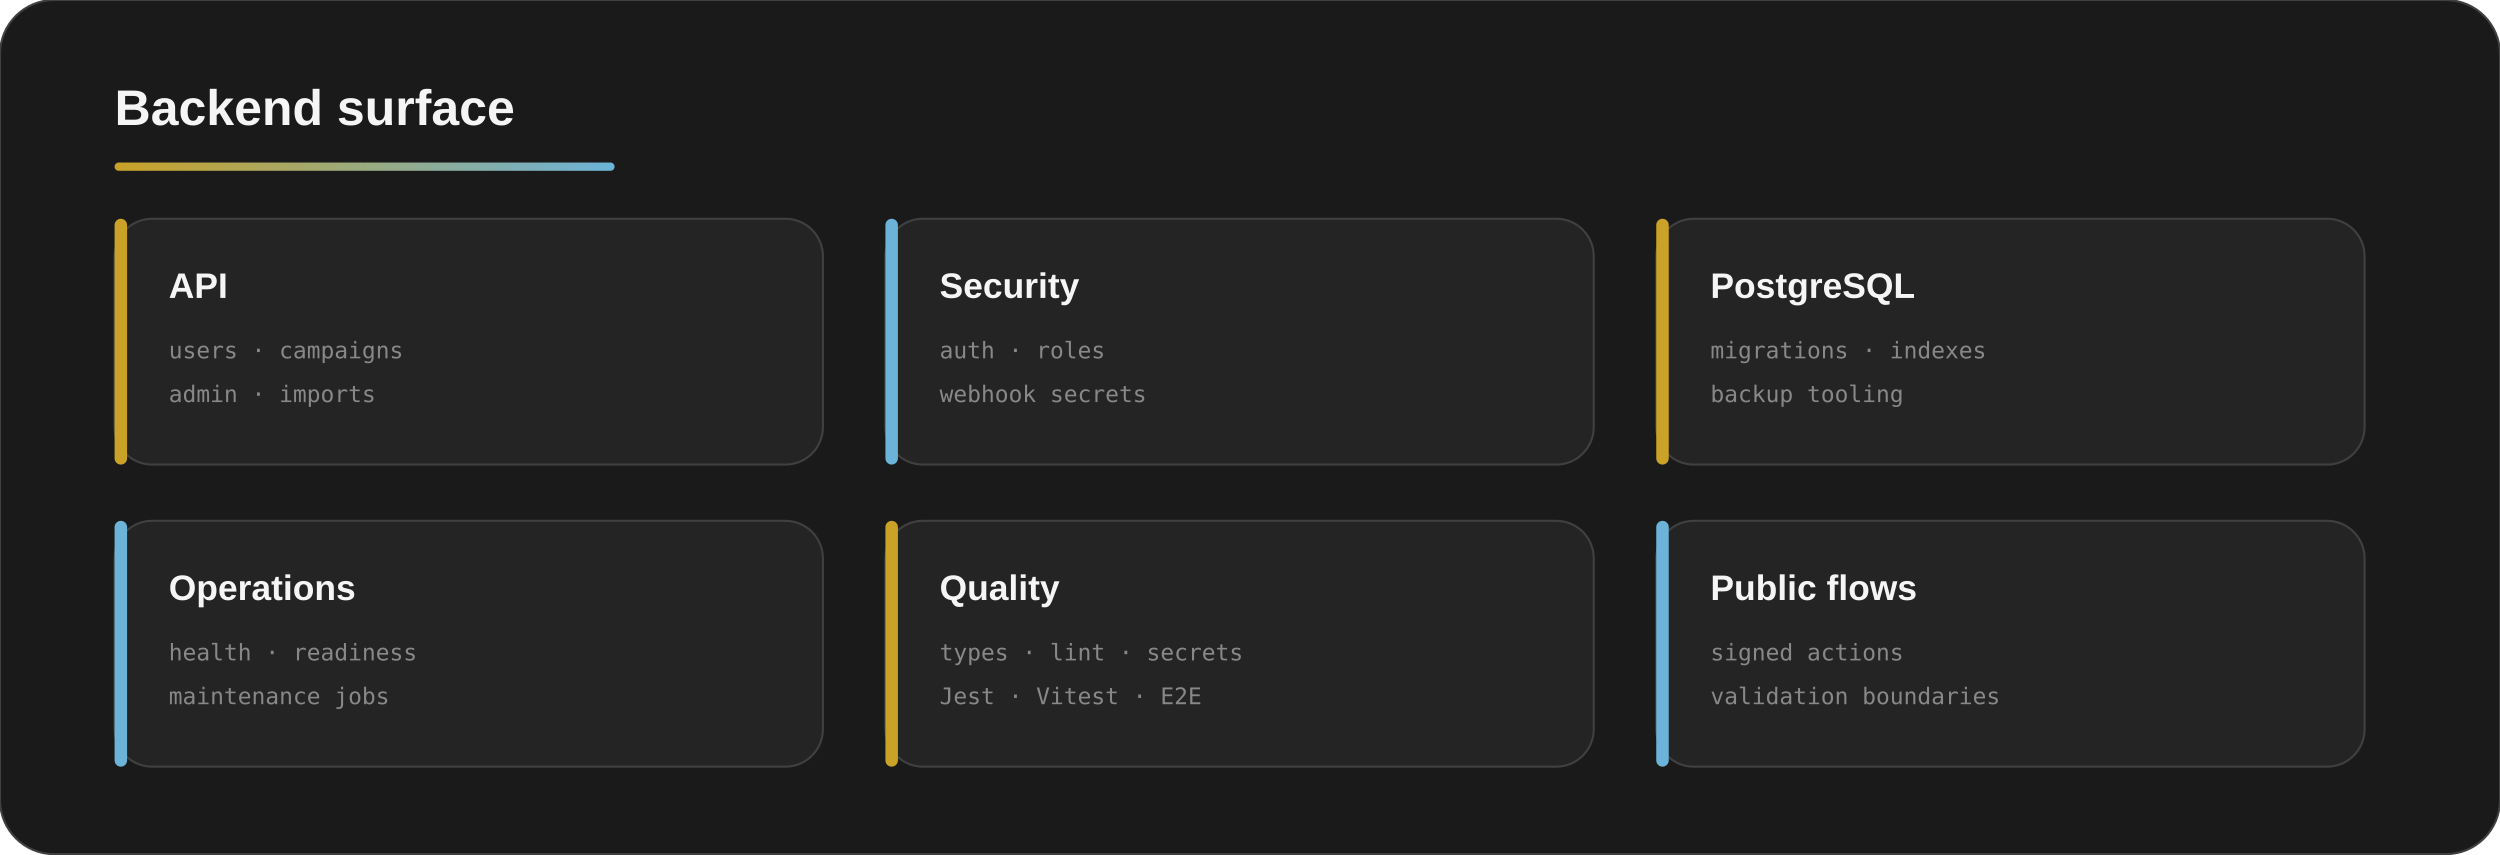
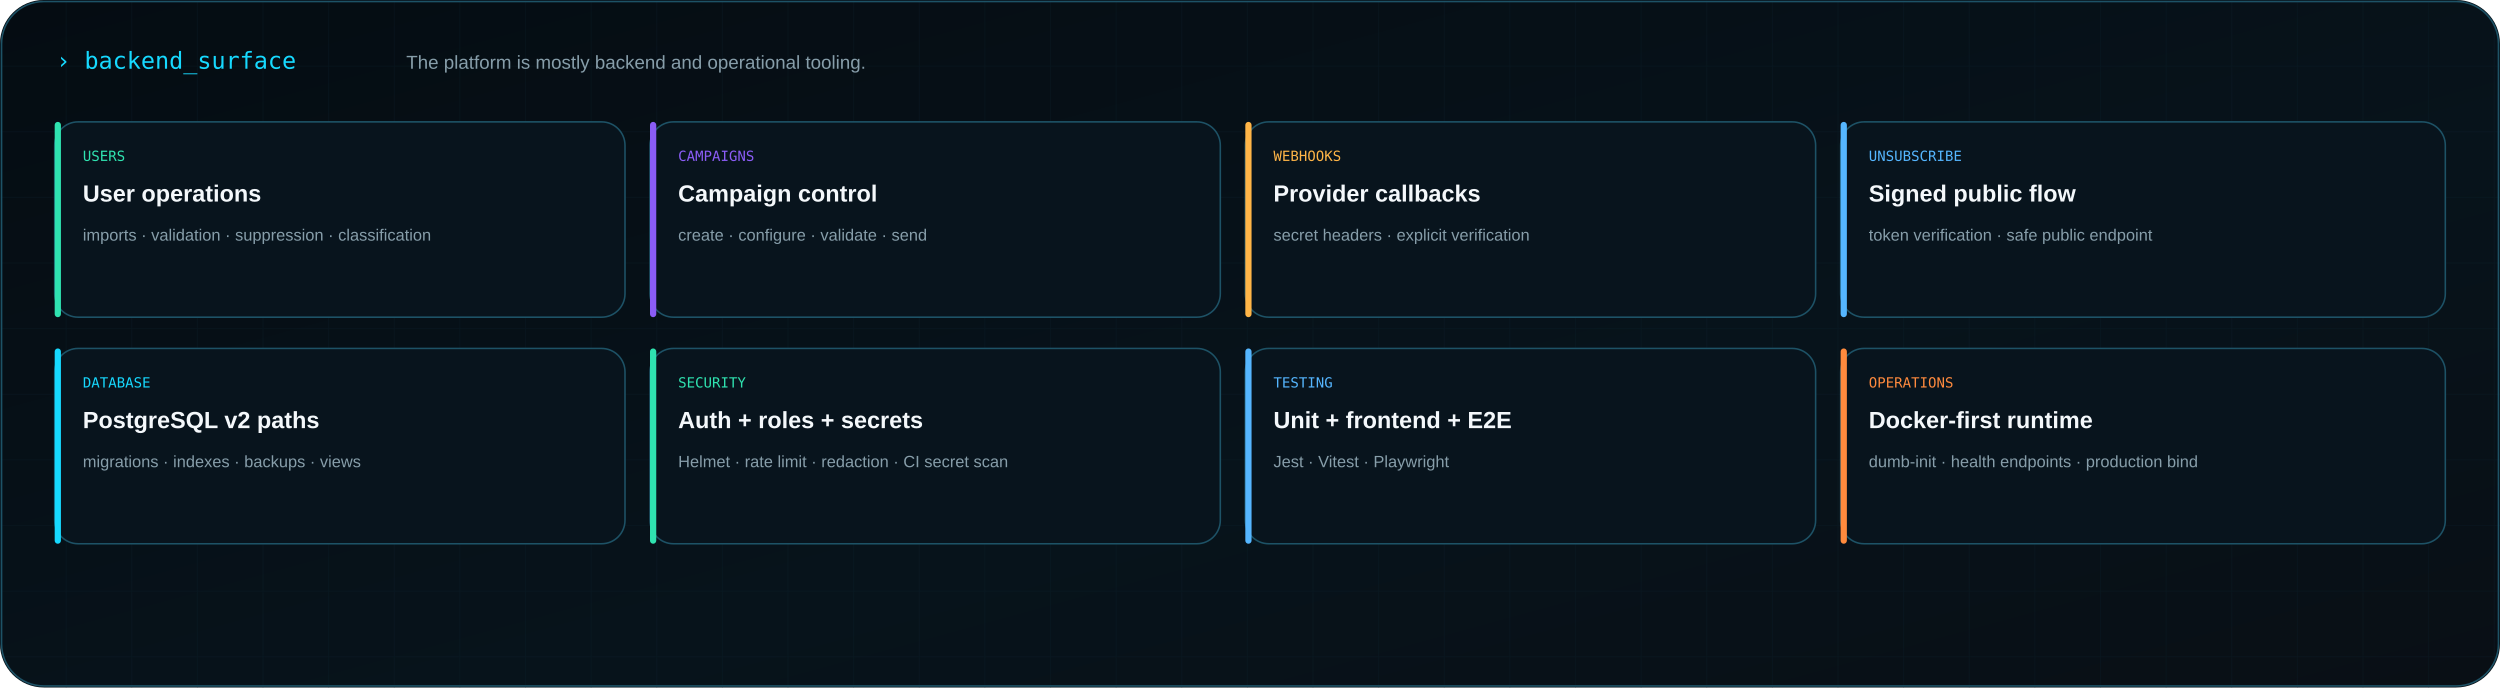
- <svg xmlns="http://www.w3.org/2000/svg" width="1200" height="410" viewBox="0 0 1200 410">
+ <svg xmlns="http://www.w3.org/2000/svg" width="1600" height="440" viewBox="0 0 1600 440">
  <defs>
-     <linearGradient id="g">
-       <stop stop-color="#c9a227" />
-       <stop offset="1" stop-color="#6bb3d9" />
+     <linearGradient id="bg" x1="0" y1="0" x2="1" y2="1">
+       <stop stop-color="#050c12" />
+       <stop offset=".6" stop-color="#07131b" />
+       <stop offset="1" stop-color="#090f15" />
    </linearGradient>
+     <pattern id="grid" width="42" height="42" patternUnits="userSpaceOnUse">
+       <path d="M42 0H0V42" fill="none" stroke="#0d2430" />
+     </pattern>
  </defs>
-   <rect width="1200" height="410" rx="26" fill="#1a1a1a" stroke="#404040" />
-   <text x="55" y="60" fill="#f5f5f5" font-family="Arial" font-size="24" font-weight="700">Backend surface</text>
-   <rect x="55" y="78" width="240" height="4" rx="2" fill="url(#g)" />
-   <g transform="translate(55 105)">
-     <rect width="340" height="118" rx="18" fill="#242424" stroke="#404040" />
-     <rect x="0" y="0" width="6" height="118" rx="3" fill="#c9a227" />
-     <text x="26" y="38" fill="#f5f5f5" font-family="Arial" font-size="17" font-weight="700">API</text>
-     <text x="26" y="67" fill="#888888" font-family="monospace" font-size="11">users · campaigns</text>
-     <text x="26" y="88" fill="#888888" font-family="monospace" font-size="11">admin · imports</text>
+   <rect width="1600" height="440" rx="28" fill="url(#bg)" />
+   <rect width="1600" height="440" rx="28" fill="url(#grid)" opacity=".3" />
+   <rect x="1" y="1" width="1598" height="438" rx="27" fill="none" stroke="#1d5266" />
+   <text x="36" y="44" fill="#16d9ff" font-family="monospace" font-size="15">› backend_surface</text>
+   <text x="260" y="44" fill="#879eaa" font-family="Arial" font-size="12">The platform is mostly backend and operational tooling.</text>
+   <g transform="translate(35 78)">
+     <rect width="365" height="125" rx="15" fill="#08141d" stroke="#1d5266" />
+     <rect width="4" height="125" rx="2" fill="#2fe3b0" />
+     <text x="18" y="25" fill="#2fe3b0" font-family="monospace" font-size="9">USERS</text>
+     <text x="18" y="51" fill="#f4f8fb" font-family="Arial" font-size="15" font-weight="700">User operations</text>
+     <text x="18" y="76" fill="#879eaa" font-family="Arial" font-size="10.5">imports · validation · suppression · classification</text>
  </g>
-   <g transform="translate(425 105)">
-     <rect width="340" height="118" rx="18" fill="#242424" stroke="#404040" />
-     <rect x="0" y="0" width="6" height="118" rx="3" fill="#6bb3d9" />
-     <text x="26" y="38" fill="#f5f5f5" font-family="Arial" font-size="17" font-weight="700">Security</text>
-     <text x="26" y="67" fill="#888888" font-family="monospace" font-size="11">auth · roles</text>
-     <text x="26" y="88" fill="#888888" font-family="monospace" font-size="11">webhook secrets</text>
+   <g transform="translate(416 78)">
+     <rect width="365" height="125" rx="15" fill="#08141d" stroke="#1d5266" />
+     <rect width="4" height="125" rx="2" fill="#8b5cf6" />
+     <text x="18" y="25" fill="#8b5cf6" font-family="monospace" font-size="9">CAMPAIGNS</text>
+     <text x="18" y="51" fill="#f4f8fb" font-family="Arial" font-size="15" font-weight="700">Campaign control</text>
+     <text x="18" y="76" fill="#879eaa" font-family="Arial" font-size="10.5">create · configure · validate · send</text>
  </g>
-   <g transform="translate(795 105)">
-     <rect width="340" height="118" rx="18" fill="#242424" stroke="#404040" />
-     <rect x="0" y="0" width="6" height="118" rx="3" fill="#c9a227" />
-     <text x="26" y="38" fill="#f5f5f5" font-family="Arial" font-size="17" font-weight="700">PostgreSQL</text>
-     <text x="26" y="67" fill="#888888" font-family="monospace" font-size="11">migrations · indexes</text>
-     <text x="26" y="88" fill="#888888" font-family="monospace" font-size="11">backup tooling</text>
+   <g transform="translate(797 78)">
+     <rect width="365" height="125" rx="15" fill="#08141d" stroke="#1d5266" />
+     <rect width="4" height="125" rx="2" fill="#ffb547" />
+     <text x="18" y="25" fill="#ffb547" font-family="monospace" font-size="9">WEBHOOKS</text>
+     <text x="18" y="51" fill="#f4f8fb" font-family="Arial" font-size="15" font-weight="700">Provider callbacks</text>
+     <text x="18" y="76" fill="#879eaa" font-family="Arial" font-size="10.5">secret headers · explicit verification</text>
  </g>
-   <g transform="translate(55 250)">
-     <rect width="340" height="118" rx="18" fill="#242424" stroke="#404040" />
-     <rect x="0" y="0" width="6" height="118" rx="3" fill="#6bb3d9" />
-     <text x="26" y="38" fill="#f5f5f5" font-family="Arial" font-size="17" font-weight="700">Operations</text>
-     <text x="26" y="67" fill="#888888" font-family="monospace" font-size="11">health · readiness</text>
-     <text x="26" y="88" fill="#888888" font-family="monospace" font-size="11">maintenance jobs</text>
+   <g transform="translate(1178 78)">
+     <rect width="387" height="125" rx="15" fill="#08141d" stroke="#1d5266" />
+     <rect width="4" height="125" rx="2" fill="#55b6ff" />
+     <text x="18" y="25" fill="#55b6ff" font-family="monospace" font-size="9">UNSUBSCRIBE</text>
+     <text x="18" y="51" fill="#f4f8fb" font-family="Arial" font-size="15" font-weight="700">Signed public flow</text>
+     <text x="18" y="76" fill="#879eaa" font-family="Arial" font-size="10.5">token verification · safe public endpoint</text>
  </g>
-   <g transform="translate(425 250)">
-     <rect width="340" height="118" rx="18" fill="#242424" stroke="#404040" />
-     <rect x="0" y="0" width="6" height="118" rx="3" fill="#c9a227" />
-     <text x="26" y="38" fill="#f5f5f5" font-family="Arial" font-size="17" font-weight="700">Quality</text>
-     <text x="26" y="67" fill="#888888" font-family="monospace" font-size="11">types · lint · secrets</text>
-     <text x="26" y="88" fill="#888888" font-family="monospace" font-size="11">Jest · Vitest · E2E</text>
+   <g transform="translate(35 223)">
+     <rect width="365" height="125" rx="15" fill="#08141d" stroke="#1d5266" />
+     <rect width="4" height="125" rx="2" fill="#16d9ff" />
+     <text x="18" y="25" fill="#16d9ff" font-family="monospace" font-size="9">DATABASE</text>
+     <text x="18" y="51" fill="#f4f8fb" font-family="Arial" font-size="15" font-weight="700">PostgreSQL v2 paths</text>
+     <text x="18" y="76" fill="#879eaa" font-family="Arial" font-size="10.5">migrations · indexes · backups · views</text>
  </g>
-   <g transform="translate(795 250)">
-     <rect width="340" height="118" rx="18" fill="#242424" stroke="#404040" />
-     <rect x="0" y="0" width="6" height="118" rx="3" fill="#6bb3d9" />
-     <text x="26" y="38" fill="#f5f5f5" font-family="Arial" font-size="17" font-weight="700">Public flows</text>
-     <text x="26" y="67" fill="#888888" font-family="monospace" font-size="11">signed actions</text>
-     <text x="26" y="88" fill="#888888" font-family="monospace" font-size="11">validation boundaries</text>
+   <g transform="translate(416 223)">
+     <rect width="365" height="125" rx="15" fill="#08141d" stroke="#1d5266" />
+     <rect width="4" height="125" rx="2" fill="#2fe3b0" />
+     <text x="18" y="25" fill="#2fe3b0" font-family="monospace" font-size="9">SECURITY</text>
+     <text x="18" y="51" fill="#f4f8fb" font-family="Arial" font-size="15" font-weight="700">Auth + roles + secrets</text>
+     <text x="18" y="76" fill="#879eaa" font-family="Arial" font-size="10.5">Helmet · rate limit · redaction · CI secret scan</text>
+   </g>
+   <g transform="translate(797 223)">
+     <rect width="365" height="125" rx="15" fill="#08141d" stroke="#1d5266" />
+     <rect width="4" height="125" rx="2" fill="#55b6ff" />
+     <text x="18" y="25" fill="#55b6ff" font-family="monospace" font-size="9">TESTING</text>
+     <text x="18" y="51" fill="#f4f8fb" font-family="Arial" font-size="15" font-weight="700">Unit + frontend + E2E</text>
+     <text x="18" y="76" fill="#879eaa" font-family="Arial" font-size="10.5">Jest · Vitest · Playwright</text>
+   </g>
+   <g transform="translate(1178 223)">
+     <rect width="387" height="125" rx="15" fill="#08141d" stroke="#1d5266" />
+     <rect width="4" height="125" rx="2" fill="#ff8a3d" />
+     <text x="18" y="25" fill="#ff8a3d" font-family="monospace" font-size="9">OPERATIONS</text>
+     <text x="18" y="51" fill="#f4f8fb" font-family="Arial" font-size="15" font-weight="700">Docker-first runtime</text>
+     <text x="18" y="76" fill="#879eaa" font-family="Arial" font-size="10.5">dumb-init · health endpoints · production bind</text>
  </g>
</svg>
